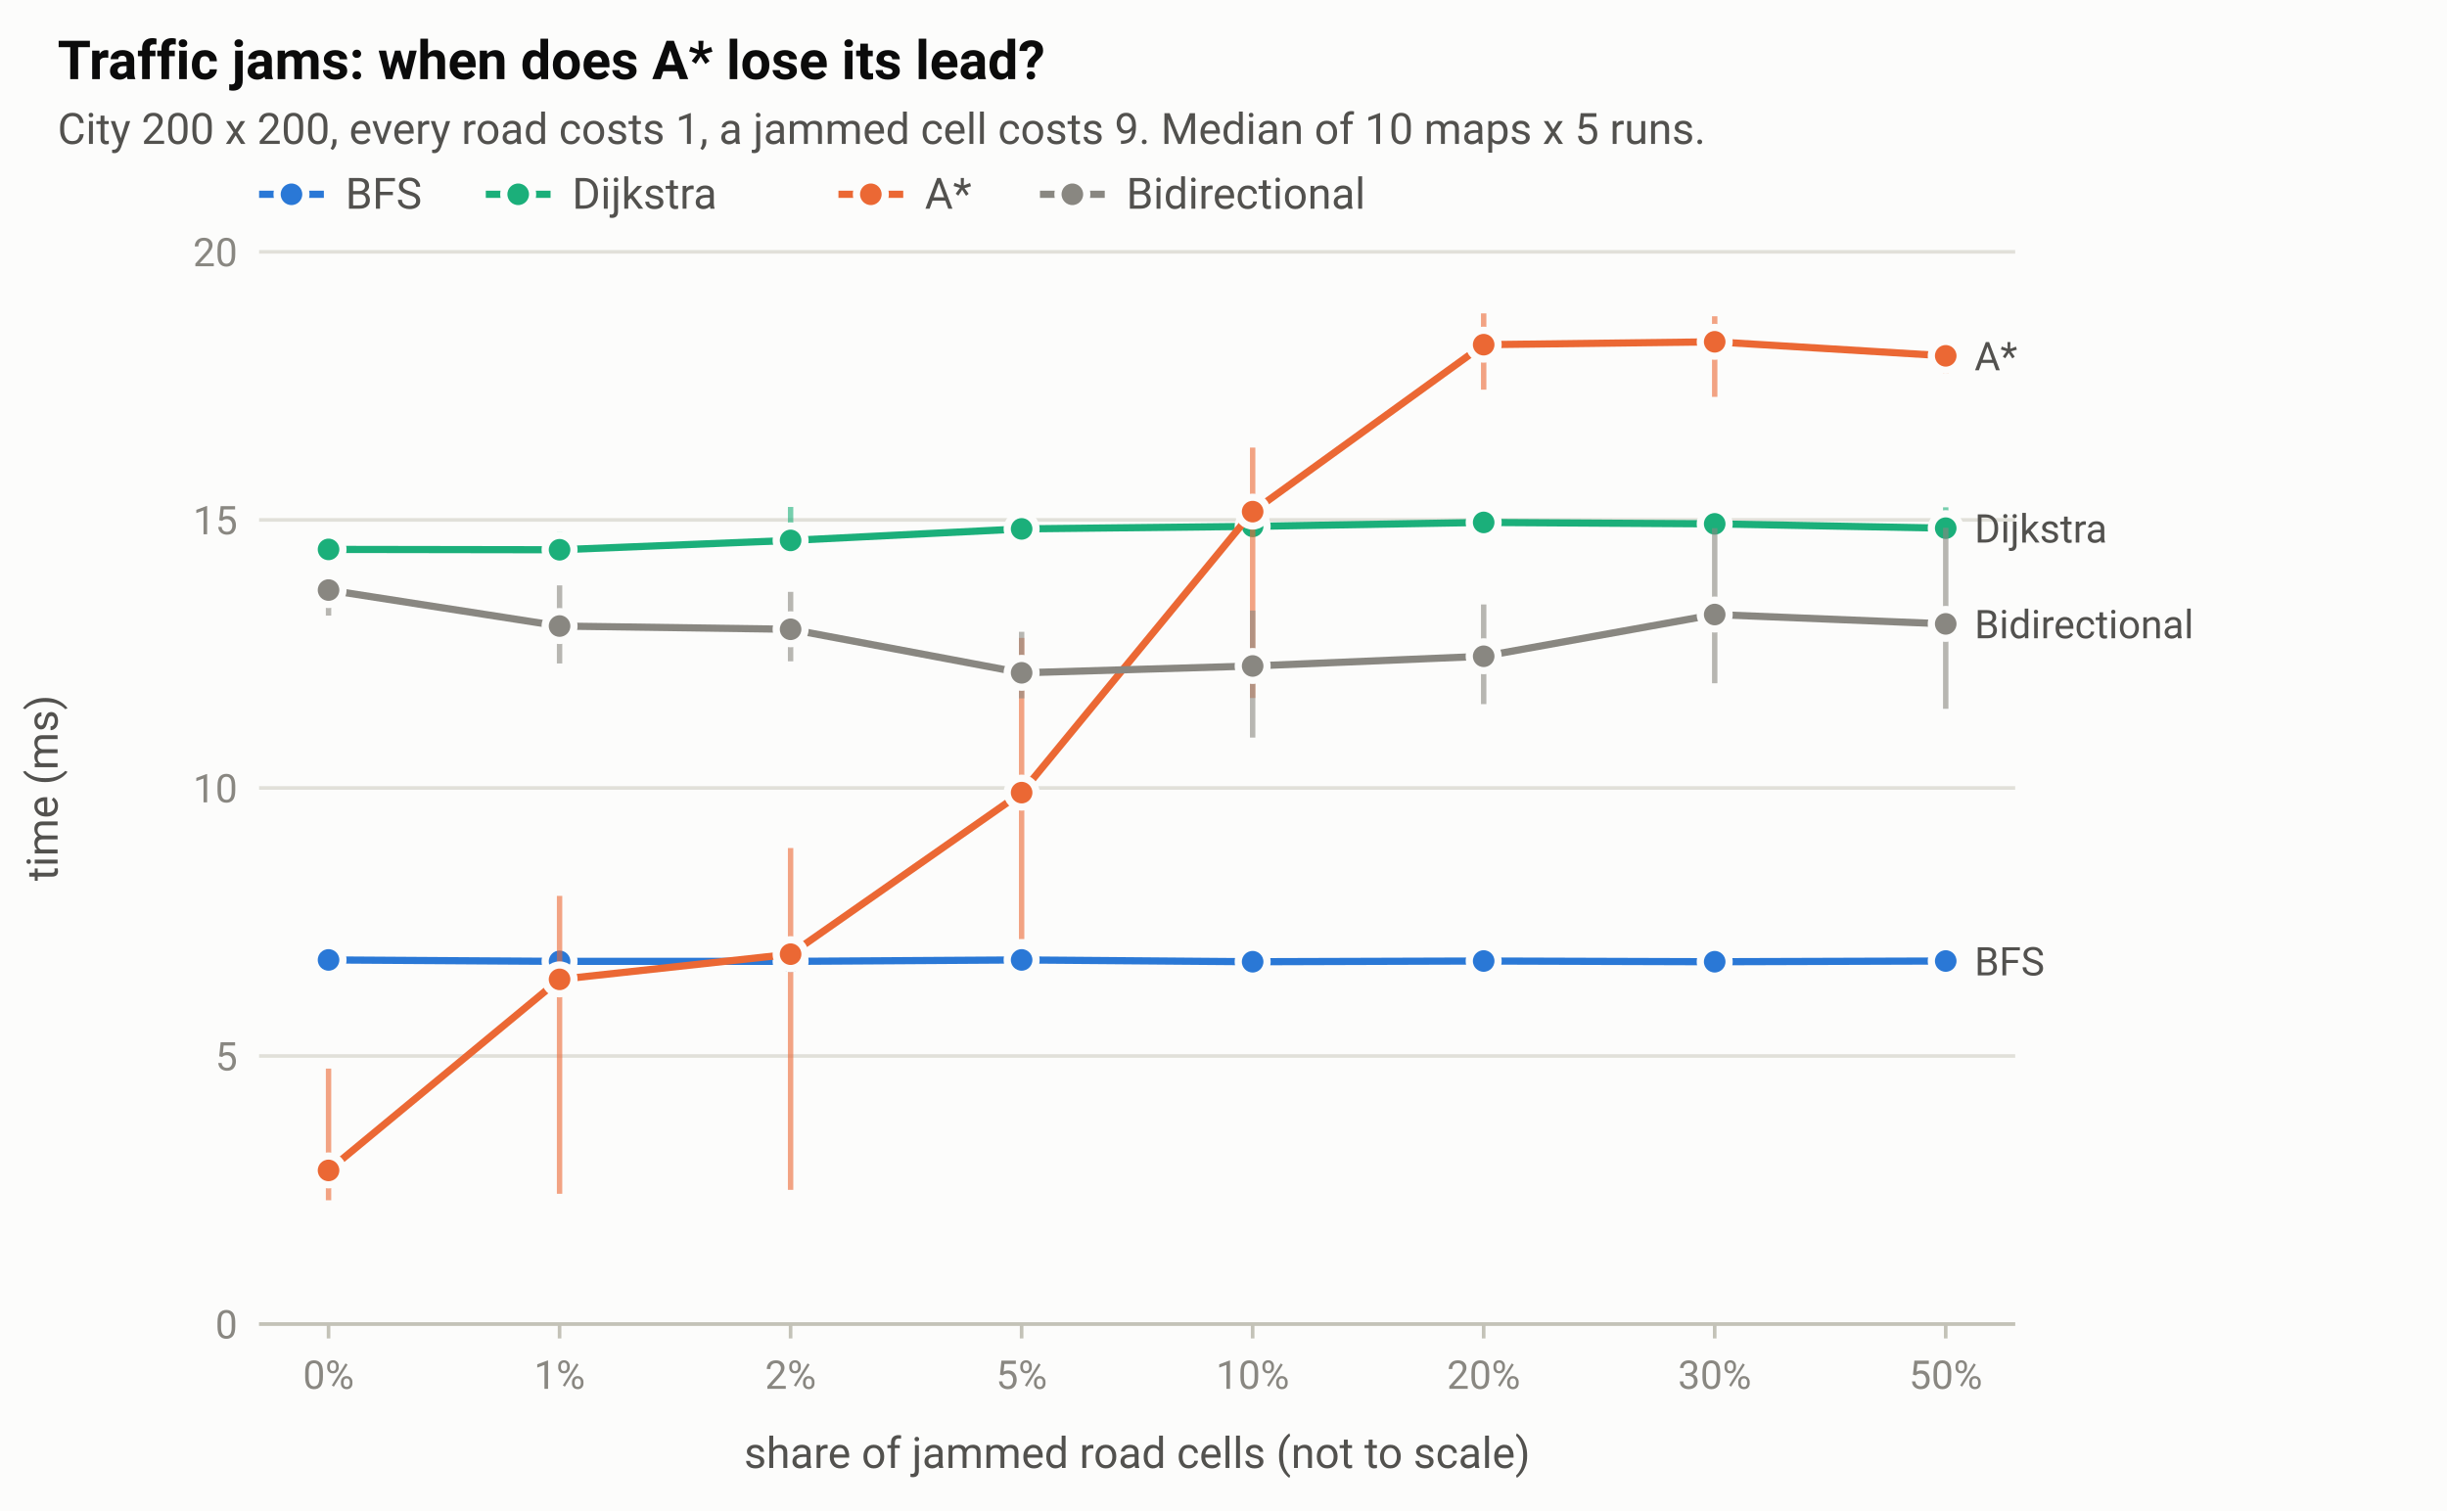
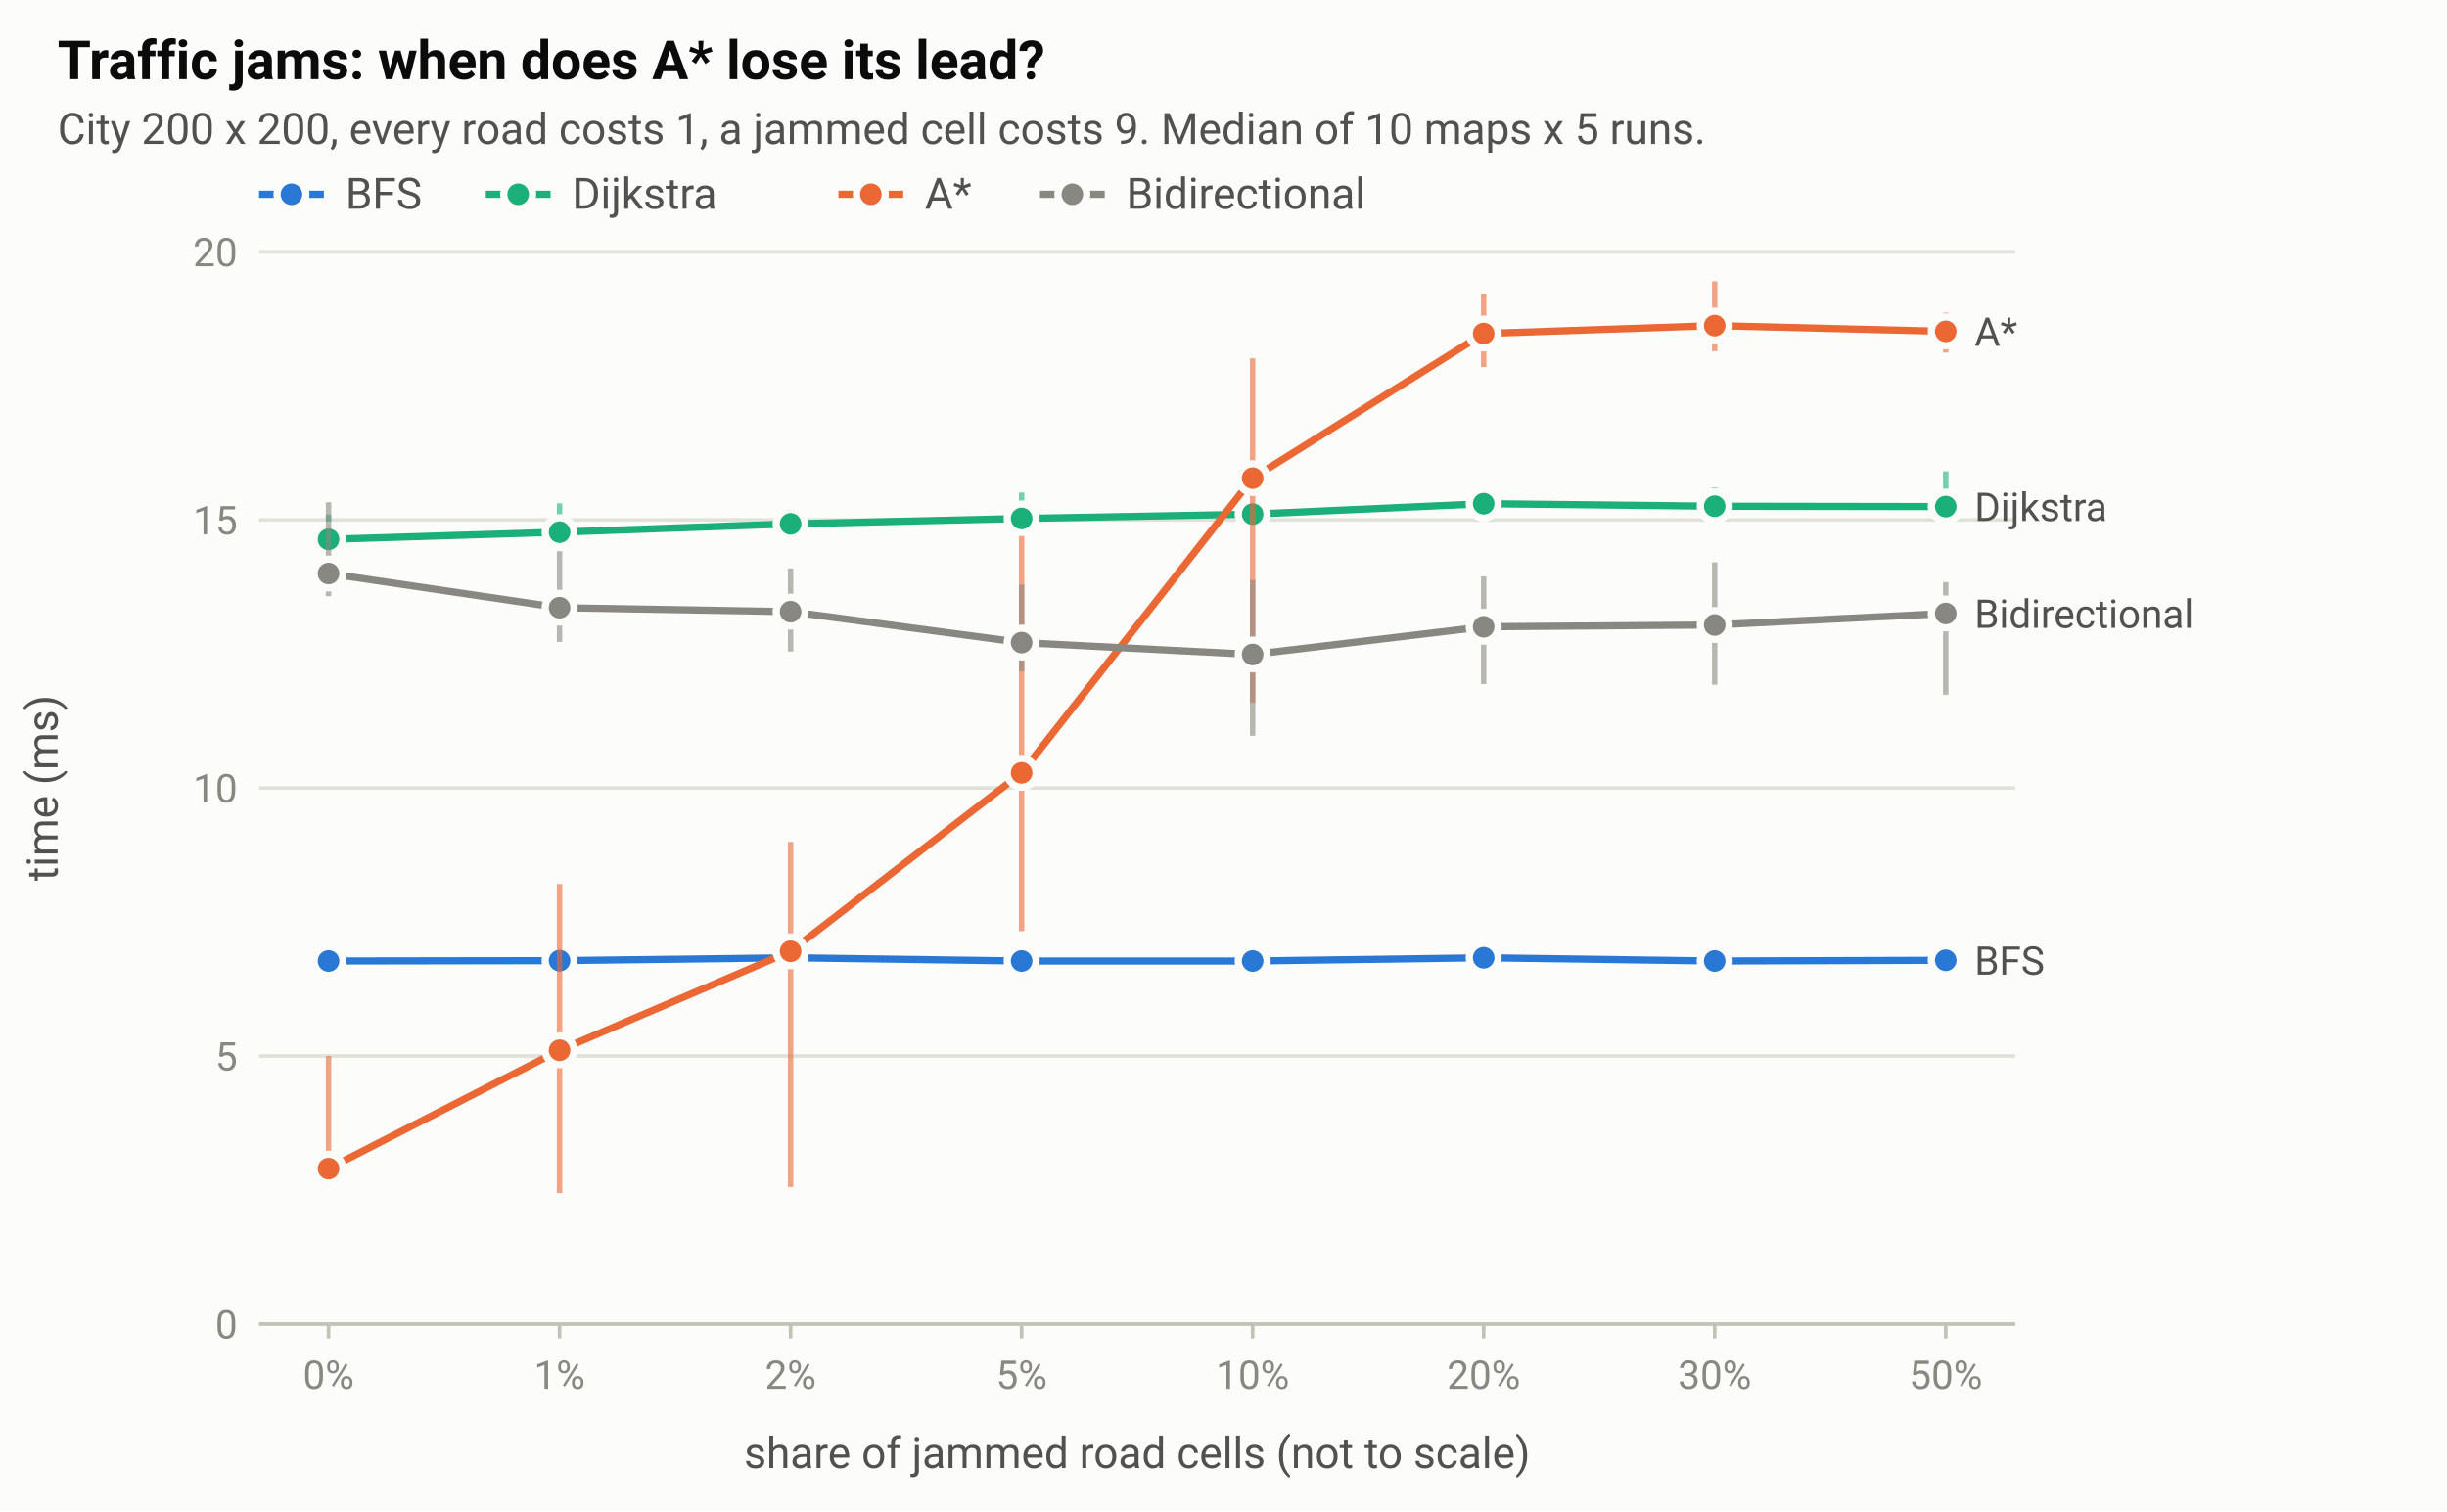
<svg xmlns="http://www.w3.org/2000/svg" width="680" height="420" viewBox="0 0 680 420" font-family="system-ui, -apple-system, 'Segoe UI', Roboto, Helvetica, Arial, sans-serif">
  <rect width="100%" height="100%" fill="#fcfcfb" />
  <text x="16.0" y="22.0" font-size="15" fill="#0b0b0b" text-anchor="start" font-weight="600">Traffic jams: when does A* lose its lead?</text>
  <text x="16.0" y="40.0" font-size="12" fill="#52514e" text-anchor="start" font-weight="normal">City 200 x 200, every road costs 1, a jammed cell costs 9. Median of 10 maps x 5 runs.</text>
  <line x1="72" y1="368.0" x2="560" y2="368.0" stroke="#e1e0d9" stroke-width="1" />
  <text x="66.0" y="372.0" font-size="11" fill="#898781" text-anchor="end" font-weight="normal">0</text>
  <line x1="72" y1="293.5" x2="560" y2="293.5" stroke="#e1e0d9" stroke-width="1" />
  <text x="66.0" y="297.5" font-size="11" fill="#898781" text-anchor="end" font-weight="normal">5</text>
  <line x1="72" y1="219.0" x2="560" y2="219.0" stroke="#e1e0d9" stroke-width="1" />
  <text x="66.0" y="223.0" font-size="11" fill="#898781" text-anchor="end" font-weight="normal">10</text>
  <line x1="72" y1="144.5" x2="560" y2="144.5" stroke="#e1e0d9" stroke-width="1" />
  <text x="66.0" y="148.5" font-size="11" fill="#898781" text-anchor="end" font-weight="normal">15</text>
  <line x1="72" y1="70.0" x2="560" y2="70.0" stroke="#e1e0d9" stroke-width="1" />
  <text x="66.0" y="74.0" font-size="11" fill="#898781" text-anchor="end" font-weight="normal">20</text>
  <text x="16.0" y="219.0" font-size="12" fill="#52514e" text-anchor="middle" font-weight="normal" transform="rotate(-90 16.0 219.0)">time (ms)</text>
  <line x1="91.3" y1="368" x2="91.3" y2="372" stroke="#c3c2b7" />
  <text x="91.3" y="386.0" font-size="11" fill="#898781" text-anchor="middle" font-weight="normal">0%</text>
  <line x1="155.5" y1="368" x2="155.5" y2="372" stroke="#c3c2b7" />
  <text x="155.5" y="386.0" font-size="11" fill="#898781" text-anchor="middle" font-weight="normal">1%</text>
  <line x1="219.7" y1="368" x2="219.7" y2="372" stroke="#c3c2b7" />
  <text x="219.7" y="386.0" font-size="11" fill="#898781" text-anchor="middle" font-weight="normal">2%</text>
  <line x1="283.9" y1="368" x2="283.9" y2="372" stroke="#c3c2b7" />
  <text x="283.9" y="386.0" font-size="11" fill="#898781" text-anchor="middle" font-weight="normal">5%</text>
  <line x1="348.1" y1="368" x2="348.1" y2="372" stroke="#c3c2b7" />
  <text x="348.1" y="386.0" font-size="11" fill="#898781" text-anchor="middle" font-weight="normal">10%</text>
  <line x1="412.3" y1="368" x2="412.3" y2="372" stroke="#c3c2b7" />
  <text x="412.3" y="386.0" font-size="11" fill="#898781" text-anchor="middle" font-weight="normal">20%</text>
  <line x1="476.5" y1="368" x2="476.5" y2="372" stroke="#c3c2b7" />
  <text x="476.5" y="386.0" font-size="11" fill="#898781" text-anchor="middle" font-weight="normal">30%</text>
  <line x1="540.7" y1="368" x2="540.7" y2="372" stroke="#c3c2b7" />
  <text x="540.7" y="386.0" font-size="11" fill="#898781" text-anchor="middle" font-weight="normal">50%</text>
  <line x1="72" y1="368" x2="560" y2="368" stroke="#c3c2b7" stroke-width="1" />
  <text x="316.0" y="408.0" font-size="12" fill="#52514e" text-anchor="middle" font-weight="normal">share of jammed road cells (not to scale)</text>
-   <line x1="91.3" y1="267.7" x2="91.3" y2="263.8" stroke="#2a78d6" stroke-width="1.5" stroke-opacity="0.6" />
-   <line x1="155.5" y1="267.9" x2="155.5" y2="266.0" stroke="#2a78d6" stroke-width="1.5" stroke-opacity="0.6" />
-   <line x1="219.7" y1="268.3" x2="219.7" y2="265.9" stroke="#2a78d6" stroke-width="1.5" stroke-opacity="0.6" />
-   <line x1="283.9" y1="267.7" x2="283.9" y2="265.0" stroke="#2a78d6" stroke-width="1.5" stroke-opacity="0.6" />
-   <line x1="348.1" y1="267.9" x2="348.1" y2="266.6" stroke="#2a78d6" stroke-width="1.5" stroke-opacity="0.6" />
-   <line x1="412.3" y1="267.9" x2="412.3" y2="265.7" stroke="#2a78d6" stroke-width="1.5" stroke-opacity="0.6" />
-   <line x1="476.5" y1="267.9" x2="476.5" y2="266.3" stroke="#2a78d6" stroke-width="1.5" stroke-opacity="0.6" />
-   <line x1="540.7" y1="268.2" x2="540.7" y2="265.2" stroke="#2a78d6" stroke-width="1.5" stroke-opacity="0.6" />
-   <polyline points="91.3,266.8 155.5,267.2 219.7,267.2 283.9,266.8 348.1,267.3 412.3,267.1 476.5,267.3 540.7,267.1" fill="none" stroke="#2a78d6" stroke-width="2" />
-   <circle cx="91.3" cy="266.8" r="4" fill="#2a78d6" stroke="#fcfcfb" stroke-width="2" />
-   <circle cx="155.5" cy="267.2" r="4" fill="#2a78d6" stroke="#fcfcfb" stroke-width="2" />
-   <circle cx="219.7" cy="267.2" r="4" fill="#2a78d6" stroke="#fcfcfb" stroke-width="2" />
-   <circle cx="283.9" cy="266.8" r="4" fill="#2a78d6" stroke="#fcfcfb" stroke-width="2" />
-   <circle cx="348.1" cy="267.3" r="4" fill="#2a78d6" stroke="#fcfcfb" stroke-width="2" />
-   <circle cx="412.3" cy="267.1" r="4" fill="#2a78d6" stroke="#fcfcfb" stroke-width="2" />
-   <circle cx="476.5" cy="267.3" r="4" fill="#2a78d6" stroke="#fcfcfb" stroke-width="2" />
-   <circle cx="540.7" cy="267.1" r="4" fill="#2a78d6" stroke="#fcfcfb" stroke-width="2" />
-   <text x="548.7" y="271.1" font-size="11" fill="#52514e" text-anchor="start" font-weight="normal">BFS</text>
-   <line x1="91.3" y1="155.0" x2="91.3" y2="149.1" stroke="#1baf7a" stroke-width="1.5" stroke-opacity="0.6" />
-   <line x1="155.5" y1="154.7" x2="155.5" y2="147.9" stroke="#1baf7a" stroke-width="1.5" stroke-opacity="0.6" />
-   <line x1="219.7" y1="153.4" x2="219.7" y2="140.9" stroke="#1baf7a" stroke-width="1.5" stroke-opacity="0.6" />
-   <line x1="283.9" y1="150.9" x2="283.9" y2="144.6" stroke="#1baf7a" stroke-width="1.5" stroke-opacity="0.6" />
-   <line x1="348.1" y1="150.4" x2="348.1" y2="142.9" stroke="#1baf7a" stroke-width="1.5" stroke-opacity="0.6" />
-   <line x1="412.3" y1="148.7" x2="412.3" y2="140.7" stroke="#1baf7a" stroke-width="1.5" stroke-opacity="0.6" />
-   <line x1="476.5" y1="147.9" x2="476.5" y2="141.1" stroke="#1baf7a" stroke-width="1.5" stroke-opacity="0.6" />
-   <line x1="540.7" y1="149.7" x2="540.7" y2="141.0" stroke="#1baf7a" stroke-width="1.5" stroke-opacity="0.6" />
-   <polyline points="91.3,152.7 155.5,152.8 219.7,150.2 283.9,147.0 348.1,146.3 412.3,145.2 476.5,145.6 540.7,146.8" fill="none" stroke="#1baf7a" stroke-width="2" />
-   <circle cx="91.3" cy="152.7" r="4" fill="#1baf7a" stroke="#fcfcfb" stroke-width="2" />
-   <circle cx="155.5" cy="152.8" r="4" fill="#1baf7a" stroke="#fcfcfb" stroke-width="2" />
-   <circle cx="219.7" cy="150.2" r="4" fill="#1baf7a" stroke="#fcfcfb" stroke-width="2" />
-   <circle cx="283.9" cy="147.0" r="4" fill="#1baf7a" stroke="#fcfcfb" stroke-width="2" />
-   <circle cx="348.1" cy="146.3" r="4" fill="#1baf7a" stroke="#fcfcfb" stroke-width="2" />
-   <circle cx="412.3" cy="145.2" r="4" fill="#1baf7a" stroke="#fcfcfb" stroke-width="2" />
-   <circle cx="476.5" cy="145.6" r="4" fill="#1baf7a" stroke="#fcfcfb" stroke-width="2" />
-   <circle cx="540.7" cy="146.8" r="4" fill="#1baf7a" stroke="#fcfcfb" stroke-width="2" />
-   <text x="548.7" y="150.8" font-size="11" fill="#52514e" text-anchor="start" font-weight="normal">Dijkstra</text>
-   <line x1="91.3" y1="333.6" x2="91.3" y2="297.0" stroke="#eb6834" stroke-width="1.5" stroke-opacity="0.6" />
-   <line x1="155.5" y1="331.8" x2="155.5" y2="249.0" stroke="#eb6834" stroke-width="1.5" stroke-opacity="0.6" />
-   <line x1="219.7" y1="330.7" x2="219.7" y2="235.7" stroke="#eb6834" stroke-width="1.5" stroke-opacity="0.6" />
-   <line x1="283.9" y1="261.0" x2="283.9" y2="177.3" stroke="#eb6834" stroke-width="1.5" stroke-opacity="0.6" />
-   <line x1="348.1" y1="194.0" x2="348.1" y2="124.4" stroke="#eb6834" stroke-width="1.5" stroke-opacity="0.6" />
-   <line x1="412.3" y1="108.3" x2="412.3" y2="87.1" stroke="#eb6834" stroke-width="1.5" stroke-opacity="0.6" />
-   <line x1="476.5" y1="110.3" x2="476.5" y2="87.9" stroke="#eb6834" stroke-width="1.5" stroke-opacity="0.6" />
-   <line x1="540.7" y1="103.9" x2="540.7" y2="94.7" stroke="#eb6834" stroke-width="1.5" stroke-opacity="0.6" />
-   <polyline points="91.3,325.3 155.5,272.2 219.7,265.2 283.9,220.3 348.1,142.2 412.3,95.8 476.5,95.0 540.7,98.9" fill="none" stroke="#eb6834" stroke-width="2" />
-   <circle cx="91.3" cy="325.3" r="4" fill="#eb6834" stroke="#fcfcfb" stroke-width="2" />
-   <circle cx="155.5" cy="272.2" r="4" fill="#eb6834" stroke="#fcfcfb" stroke-width="2" />
-   <circle cx="219.7" cy="265.2" r="4" fill="#eb6834" stroke="#fcfcfb" stroke-width="2" />
-   <circle cx="283.9" cy="220.3" r="4" fill="#eb6834" stroke="#fcfcfb" stroke-width="2" />
-   <circle cx="348.1" cy="142.2" r="4" fill="#eb6834" stroke="#fcfcfb" stroke-width="2" />
-   <circle cx="412.3" cy="95.8" r="4" fill="#eb6834" stroke="#fcfcfb" stroke-width="2" />
-   <circle cx="476.5" cy="95.0" r="4" fill="#eb6834" stroke="#fcfcfb" stroke-width="2" />
-   <circle cx="540.7" cy="98.9" r="4" fill="#eb6834" stroke="#fcfcfb" stroke-width="2" />
-   <text x="548.7" y="102.9" font-size="11" fill="#52514e" text-anchor="start" font-weight="normal">A*</text>
-   <line x1="91.3" y1="171.1" x2="91.3" y2="159.5" stroke="#898781" stroke-width="1.5" stroke-opacity="0.6" />
-   <line x1="155.5" y1="184.4" x2="155.5" y2="162.7" stroke="#898781" stroke-width="1.5" stroke-opacity="0.6" />
-   <line x1="219.7" y1="183.8" x2="219.7" y2="164.5" stroke="#898781" stroke-width="1.5" stroke-opacity="0.6" />
-   <line x1="283.9" y1="194.1" x2="283.9" y2="175.6" stroke="#898781" stroke-width="1.5" stroke-opacity="0.6" />
-   <line x1="348.1" y1="205.0" x2="348.1" y2="169.7" stroke="#898781" stroke-width="1.5" stroke-opacity="0.6" />
-   <line x1="412.3" y1="195.7" x2="412.3" y2="168.0" stroke="#898781" stroke-width="1.5" stroke-opacity="0.6" />
-   <line x1="476.5" y1="189.9" x2="476.5" y2="146.8" stroke="#898781" stroke-width="1.5" stroke-opacity="0.6" />
-   <line x1="540.7" y1="197.0" x2="540.7" y2="146.7" stroke="#898781" stroke-width="1.5" stroke-opacity="0.6" />
-   <polyline points="91.3,164.0 155.5,174.0 219.7,174.9 283.9,187.0 348.1,185.1 412.3,182.4 476.5,170.8 540.7,173.4" fill="none" stroke="#898781" stroke-width="2" />
-   <circle cx="91.3" cy="164.0" r="4" fill="#898781" stroke="#fcfcfb" stroke-width="2" />
-   <circle cx="155.5" cy="174.0" r="4" fill="#898781" stroke="#fcfcfb" stroke-width="2" />
-   <circle cx="219.7" cy="174.9" r="4" fill="#898781" stroke="#fcfcfb" stroke-width="2" />
-   <circle cx="283.9" cy="187.0" r="4" fill="#898781" stroke="#fcfcfb" stroke-width="2" />
-   <circle cx="348.1" cy="185.1" r="4" fill="#898781" stroke="#fcfcfb" stroke-width="2" />
-   <circle cx="412.3" cy="182.4" r="4" fill="#898781" stroke="#fcfcfb" stroke-width="2" />
-   <circle cx="476.5" cy="170.8" r="4" fill="#898781" stroke="#fcfcfb" stroke-width="2" />
-   <circle cx="540.7" cy="173.4" r="4" fill="#898781" stroke="#fcfcfb" stroke-width="2" />
-   <text x="548.7" y="177.4" font-size="11" fill="#52514e" text-anchor="start" font-weight="normal">Bidirectional</text>
+   <line x1="91.3" y1="268.2" x2="91.3" y2="265.5" stroke="#2a78d6" stroke-width="1.5" stroke-opacity="0.6" />
+   <line x1="155.5" y1="268.0" x2="155.5" y2="265.0" stroke="#2a78d6" stroke-width="1.5" stroke-opacity="0.6" />
+   <line x1="219.7" y1="267.6" x2="219.7" y2="264.7" stroke="#2a78d6" stroke-width="1.5" stroke-opacity="0.6" />
+   <line x1="283.9" y1="268.2" x2="283.9" y2="265.8" stroke="#2a78d6" stroke-width="1.5" stroke-opacity="0.6" />
+   <line x1="348.1" y1="268.3" x2="348.1" y2="265.2" stroke="#2a78d6" stroke-width="1.5" stroke-opacity="0.6" />
+   <line x1="412.3" y1="267.5" x2="412.3" y2="264.4" stroke="#2a78d6" stroke-width="1.5" stroke-opacity="0.6" />
+   <line x1="476.5" y1="268.3" x2="476.5" y2="265.5" stroke="#2a78d6" stroke-width="1.5" stroke-opacity="0.6" />
+   <line x1="540.7" y1="267.7" x2="540.7" y2="265.5" stroke="#2a78d6" stroke-width="1.5" stroke-opacity="0.6" />
+   <polyline points="91.3,267.1 155.5,267.0 219.7,266.2 283.9,267.1 348.1,267.1 412.3,266.2 476.5,267.1 540.7,266.9" fill="none" stroke="#2a78d6" stroke-width="2" />
+   <circle cx="91.3" cy="267.1" r="4" fill="#2a78d6" stroke="#fcfcfb" stroke-width="2" />
+   <circle cx="155.5" cy="267.0" r="4" fill="#2a78d6" stroke="#fcfcfb" stroke-width="2" />
+   <circle cx="219.7" cy="266.2" r="4" fill="#2a78d6" stroke="#fcfcfb" stroke-width="2" />
+   <circle cx="283.9" cy="267.1" r="4" fill="#2a78d6" stroke="#fcfcfb" stroke-width="2" />
+   <circle cx="348.1" cy="267.1" r="4" fill="#2a78d6" stroke="#fcfcfb" stroke-width="2" />
+   <circle cx="412.3" cy="266.2" r="4" fill="#2a78d6" stroke="#fcfcfb" stroke-width="2" />
+   <circle cx="476.5" cy="267.1" r="4" fill="#2a78d6" stroke="#fcfcfb" stroke-width="2" />
+   <circle cx="540.7" cy="266.9" r="4" fill="#2a78d6" stroke="#fcfcfb" stroke-width="2" />
+   <text x="548.7" y="270.9" font-size="11" fill="#52514e" text-anchor="start" font-weight="normal">BFS</text>
+   <line x1="91.3" y1="151.8" x2="91.3" y2="143.0" stroke="#1baf7a" stroke-width="1.5" stroke-opacity="0.6" />
+   <line x1="155.5" y1="149.7" x2="155.5" y2="139.9" stroke="#1baf7a" stroke-width="1.5" stroke-opacity="0.6" />
+   <line x1="219.7" y1="148.0" x2="219.7" y2="142.8" stroke="#1baf7a" stroke-width="1.5" stroke-opacity="0.6" />
+   <line x1="283.9" y1="147.2" x2="283.9" y2="136.9" stroke="#1baf7a" stroke-width="1.5" stroke-opacity="0.6" />
+   <line x1="348.1" y1="146.8" x2="348.1" y2="132.1" stroke="#1baf7a" stroke-width="1.5" stroke-opacity="0.6" />
+   <line x1="412.3" y1="143.4" x2="412.3" y2="136.9" stroke="#1baf7a" stroke-width="1.5" stroke-opacity="0.6" />
+   <line x1="476.5" y1="143.9" x2="476.5" y2="135.5" stroke="#1baf7a" stroke-width="1.5" stroke-opacity="0.6" />
+   <line x1="540.7" y1="143.8" x2="540.7" y2="131.0" stroke="#1baf7a" stroke-width="1.5" stroke-opacity="0.6" />
+   <polyline points="91.3,149.9 155.5,147.9 219.7,145.6 283.9,144.1 348.1,142.9 412.3,140.0 476.5,140.7 540.7,140.8" fill="none" stroke="#1baf7a" stroke-width="2" />
+   <circle cx="91.3" cy="149.9" r="4" fill="#1baf7a" stroke="#fcfcfb" stroke-width="2" />
+   <circle cx="155.5" cy="147.9" r="4" fill="#1baf7a" stroke="#fcfcfb" stroke-width="2" />
+   <circle cx="219.7" cy="145.6" r="4" fill="#1baf7a" stroke="#fcfcfb" stroke-width="2" />
+   <circle cx="283.9" cy="144.1" r="4" fill="#1baf7a" stroke="#fcfcfb" stroke-width="2" />
+   <circle cx="348.1" cy="142.9" r="4" fill="#1baf7a" stroke="#fcfcfb" stroke-width="2" />
+   <circle cx="412.3" cy="140.0" r="4" fill="#1baf7a" stroke="#fcfcfb" stroke-width="2" />
+   <circle cx="476.5" cy="140.7" r="4" fill="#1baf7a" stroke="#fcfcfb" stroke-width="2" />
+   <circle cx="540.7" cy="140.8" r="4" fill="#1baf7a" stroke="#fcfcfb" stroke-width="2" />
+   <text x="548.7" y="144.8" font-size="11" fill="#52514e" text-anchor="start" font-weight="normal">Dijkstra</text>
+   <line x1="91.3" y1="329.7" x2="91.3" y2="293.5" stroke="#eb6834" stroke-width="1.5" stroke-opacity="0.6" />
+   <line x1="155.5" y1="331.6" x2="155.5" y2="245.7" stroke="#eb6834" stroke-width="1.5" stroke-opacity="0.6" />
+   <line x1="219.7" y1="329.9" x2="219.7" y2="234.0" stroke="#eb6834" stroke-width="1.5" stroke-opacity="0.6" />
+   <line x1="283.9" y1="258.8" x2="283.9" y2="149.0" stroke="#eb6834" stroke-width="1.5" stroke-opacity="0.6" />
+   <line x1="348.1" y1="195.3" x2="348.1" y2="99.6" stroke="#eb6834" stroke-width="1.5" stroke-opacity="0.6" />
+   <line x1="412.3" y1="102.0" x2="412.3" y2="81.6" stroke="#eb6834" stroke-width="1.5" stroke-opacity="0.6" />
+   <line x1="476.5" y1="97.6" x2="476.5" y2="78.2" stroke="#eb6834" stroke-width="1.5" stroke-opacity="0.6" />
+   <line x1="540.7" y1="98.0" x2="540.7" y2="86.9" stroke="#eb6834" stroke-width="1.5" stroke-opacity="0.6" />
+   <polyline points="91.3,324.8 155.5,291.9 219.7,264.4 283.9,214.8 348.1,132.9 412.3,92.7 476.5,90.5 540.7,92.1" fill="none" stroke="#eb6834" stroke-width="2" />
+   <circle cx="91.3" cy="324.8" r="4" fill="#eb6834" stroke="#fcfcfb" stroke-width="2" />
+   <circle cx="155.5" cy="291.9" r="4" fill="#eb6834" stroke="#fcfcfb" stroke-width="2" />
+   <circle cx="219.7" cy="264.4" r="4" fill="#eb6834" stroke="#fcfcfb" stroke-width="2" />
+   <circle cx="283.9" cy="214.8" r="4" fill="#eb6834" stroke="#fcfcfb" stroke-width="2" />
+   <circle cx="348.1" cy="132.9" r="4" fill="#eb6834" stroke="#fcfcfb" stroke-width="2" />
+   <circle cx="412.3" cy="92.7" r="4" fill="#eb6834" stroke="#fcfcfb" stroke-width="2" />
+   <circle cx="476.5" cy="90.5" r="4" fill="#eb6834" stroke="#fcfcfb" stroke-width="2" />
+   <circle cx="540.7" cy="92.1" r="4" fill="#eb6834" stroke="#fcfcfb" stroke-width="2" />
+   <text x="548.7" y="96.1" font-size="11" fill="#52514e" text-anchor="start" font-weight="normal">A*</text>
+   <line x1="91.3" y1="165.7" x2="91.3" y2="139.6" stroke="#898781" stroke-width="1.5" stroke-opacity="0.6" />
+   <line x1="155.5" y1="178.4" x2="155.5" y2="153.2" stroke="#898781" stroke-width="1.5" stroke-opacity="0.6" />
+   <line x1="219.7" y1="181.1" x2="219.7" y2="158.0" stroke="#898781" stroke-width="1.5" stroke-opacity="0.6" />
+   <line x1="283.9" y1="186.6" x2="283.9" y2="162.5" stroke="#898781" stroke-width="1.5" stroke-opacity="0.6" />
+   <line x1="348.1" y1="204.5" x2="348.1" y2="161.2" stroke="#898781" stroke-width="1.5" stroke-opacity="0.6" />
+   <line x1="412.3" y1="190.1" x2="412.3" y2="160.2" stroke="#898781" stroke-width="1.5" stroke-opacity="0.6" />
+   <line x1="476.5" y1="190.3" x2="476.5" y2="156.3" stroke="#898781" stroke-width="1.5" stroke-opacity="0.6" />
+   <line x1="540.7" y1="193.1" x2="540.7" y2="161.8" stroke="#898781" stroke-width="1.5" stroke-opacity="0.6" />
+   <polyline points="91.3,159.4 155.5,168.9 219.7,170.0 283.9,178.6 348.1,181.9 412.3,174.2 476.5,173.7 540.7,170.5" fill="none" stroke="#898781" stroke-width="2" />
+   <circle cx="91.3" cy="159.4" r="4" fill="#898781" stroke="#fcfcfb" stroke-width="2" />
+   <circle cx="155.5" cy="168.9" r="4" fill="#898781" stroke="#fcfcfb" stroke-width="2" />
+   <circle cx="219.7" cy="170.0" r="4" fill="#898781" stroke="#fcfcfb" stroke-width="2" />
+   <circle cx="283.9" cy="178.6" r="4" fill="#898781" stroke="#fcfcfb" stroke-width="2" />
+   <circle cx="348.1" cy="181.9" r="4" fill="#898781" stroke="#fcfcfb" stroke-width="2" />
+   <circle cx="412.3" cy="174.2" r="4" fill="#898781" stroke="#fcfcfb" stroke-width="2" />
+   <circle cx="476.5" cy="173.7" r="4" fill="#898781" stroke="#fcfcfb" stroke-width="2" />
+   <circle cx="540.7" cy="170.5" r="4" fill="#898781" stroke="#fcfcfb" stroke-width="2" />
+   <text x="548.7" y="174.5" font-size="11" fill="#52514e" text-anchor="start" font-weight="normal">Bidirectional</text>
  <line x1="72" y1="54" x2="90" y2="54" stroke="#2a78d6" stroke-width="2" />
  <circle cx="81" cy="54" r="4" fill="#2a78d6" stroke="#fcfcfb" stroke-width="2" />
  <text x="96.0" y="58.0" font-size="12" fill="#52514e" text-anchor="start" font-weight="normal">BFS</text>
  <line x1="135" y1="54" x2="153" y2="54" stroke="#1baf7a" stroke-width="2" />
  <circle cx="144" cy="54" r="4" fill="#1baf7a" stroke="#fcfcfb" stroke-width="2" />
  <text x="159.0" y="58.0" font-size="12" fill="#52514e" text-anchor="start" font-weight="normal">Dijkstra</text>
  <line x1="233" y1="54" x2="251" y2="54" stroke="#eb6834" stroke-width="2" />
  <circle cx="242" cy="54" r="4" fill="#eb6834" stroke="#fcfcfb" stroke-width="2" />
  <text x="257.0" y="58.0" font-size="12" fill="#52514e" text-anchor="start" font-weight="normal">A*</text>
  <line x1="289" y1="54" x2="307" y2="54" stroke="#898781" stroke-width="2" />
  <circle cx="298" cy="54" r="4" fill="#898781" stroke="#fcfcfb" stroke-width="2" />
  <text x="313.0" y="58.0" font-size="12" fill="#52514e" text-anchor="start" font-weight="normal">Bidirectional</text>
</svg>
